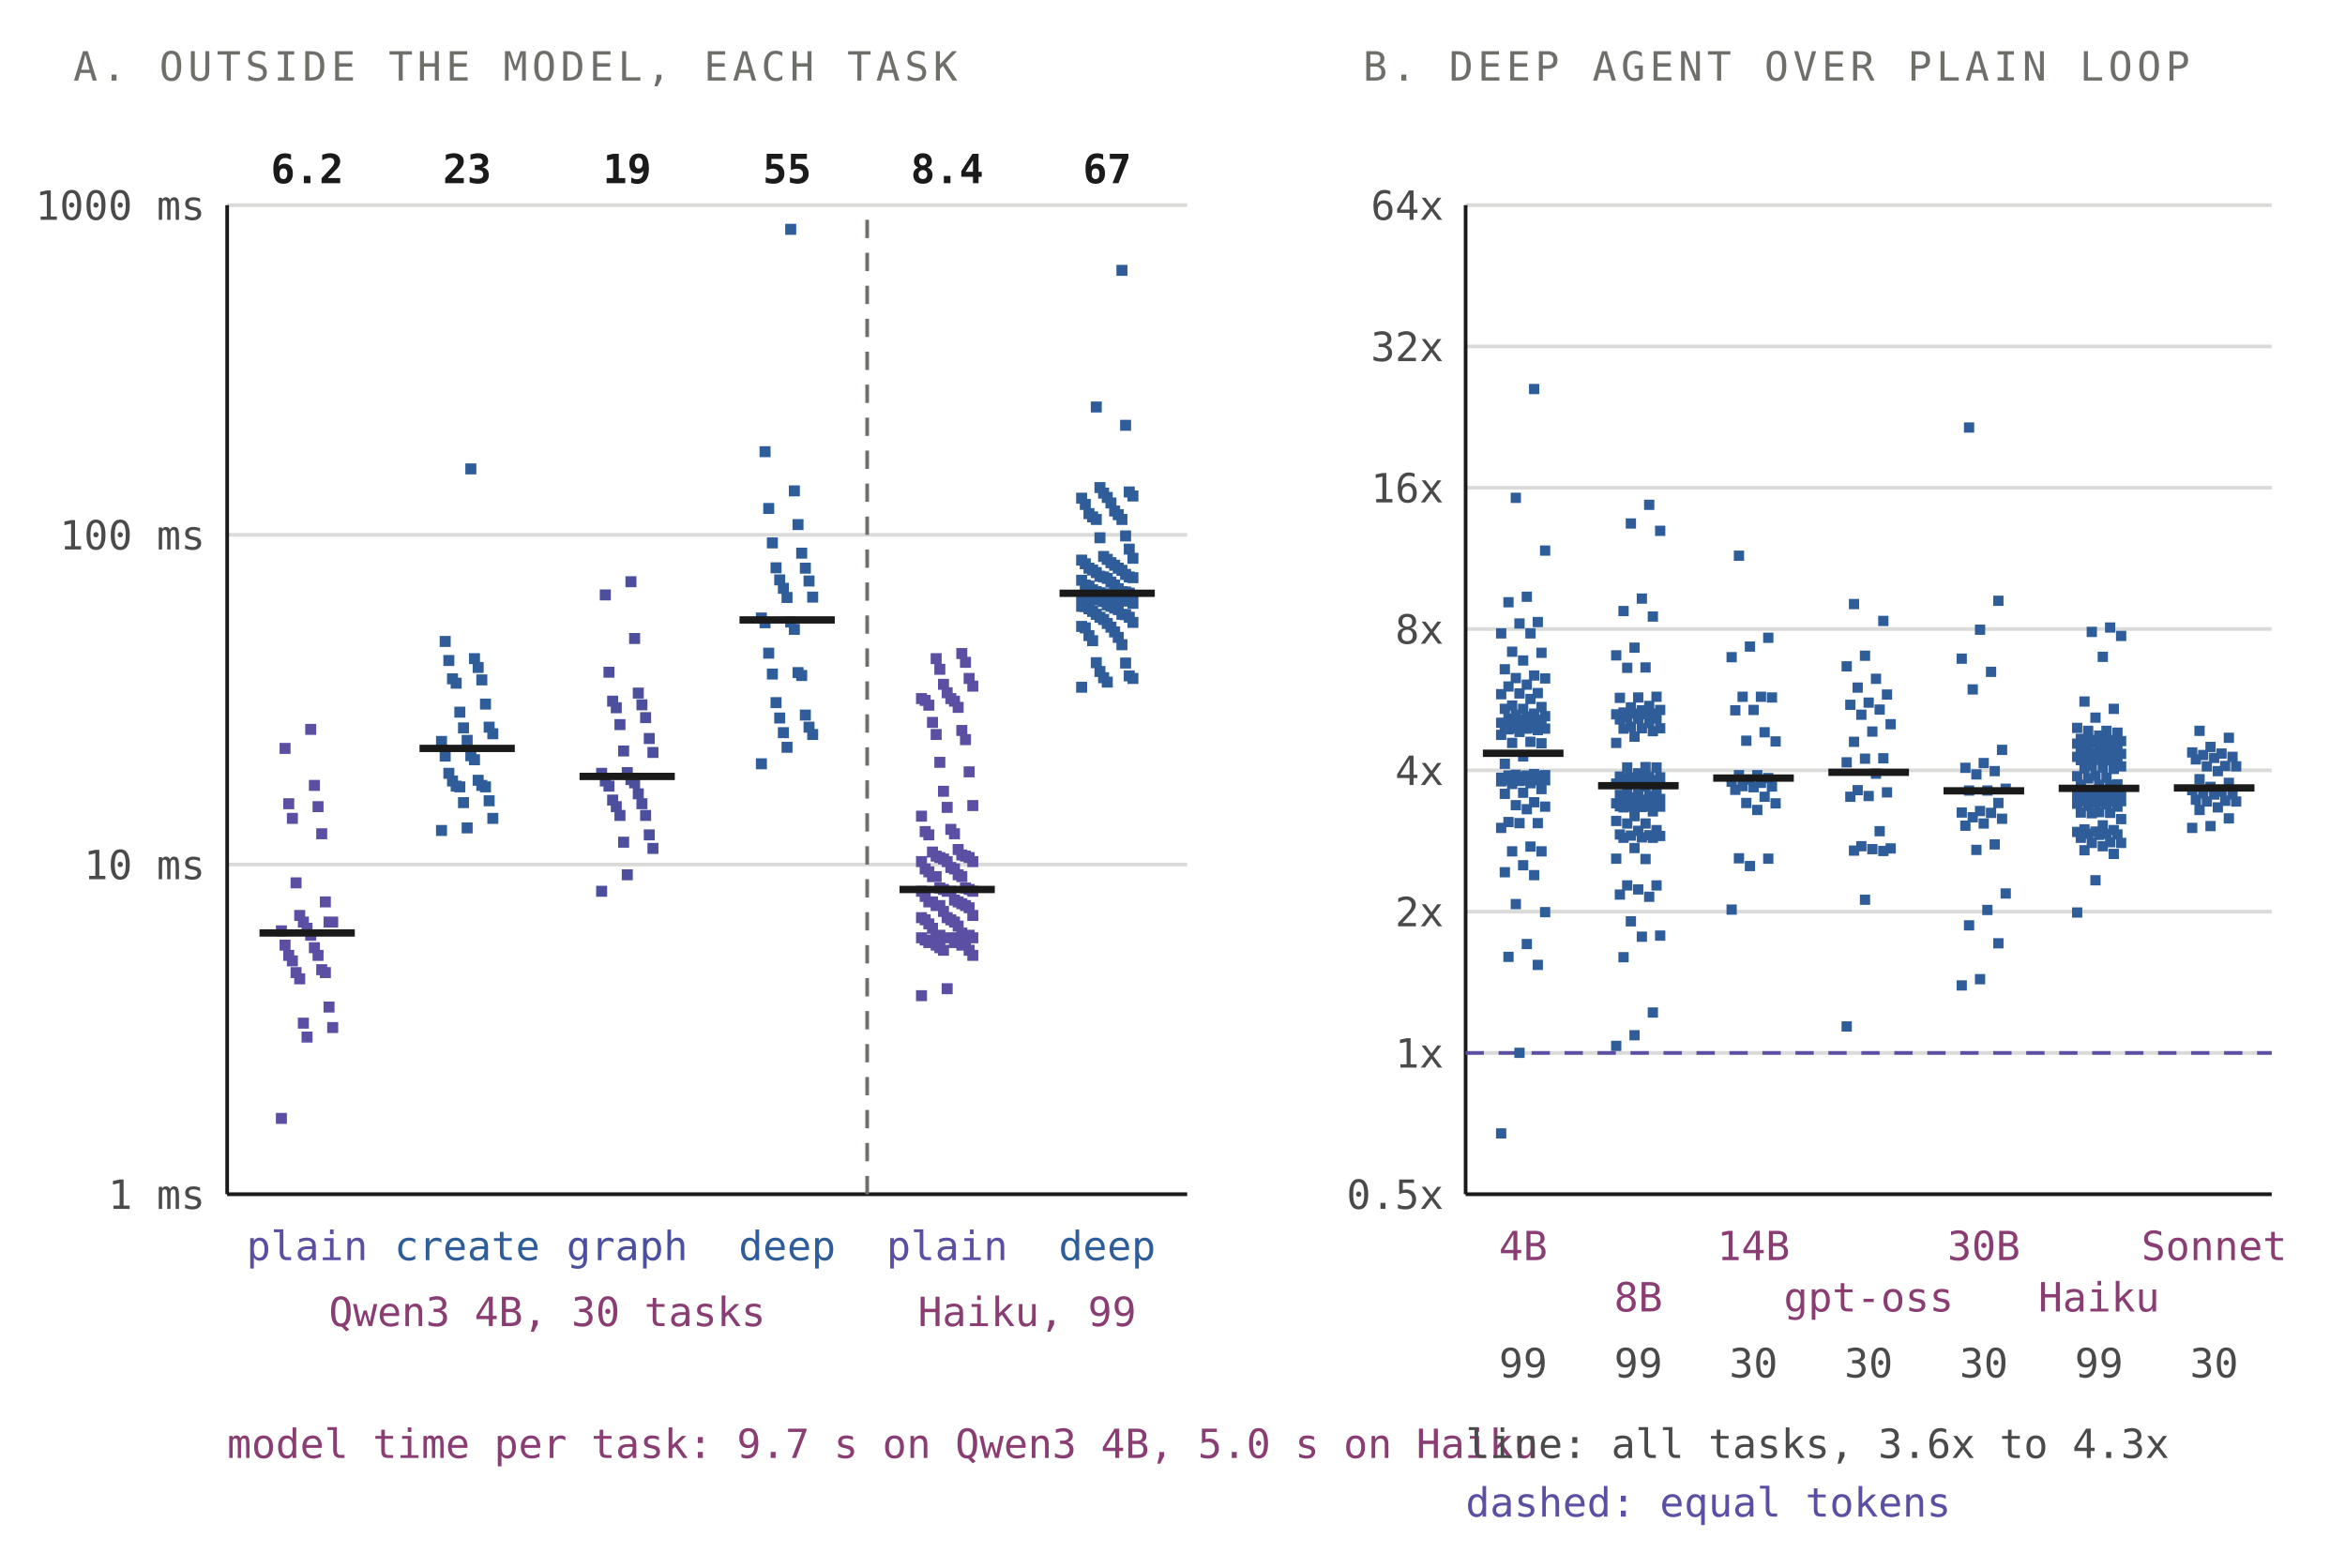
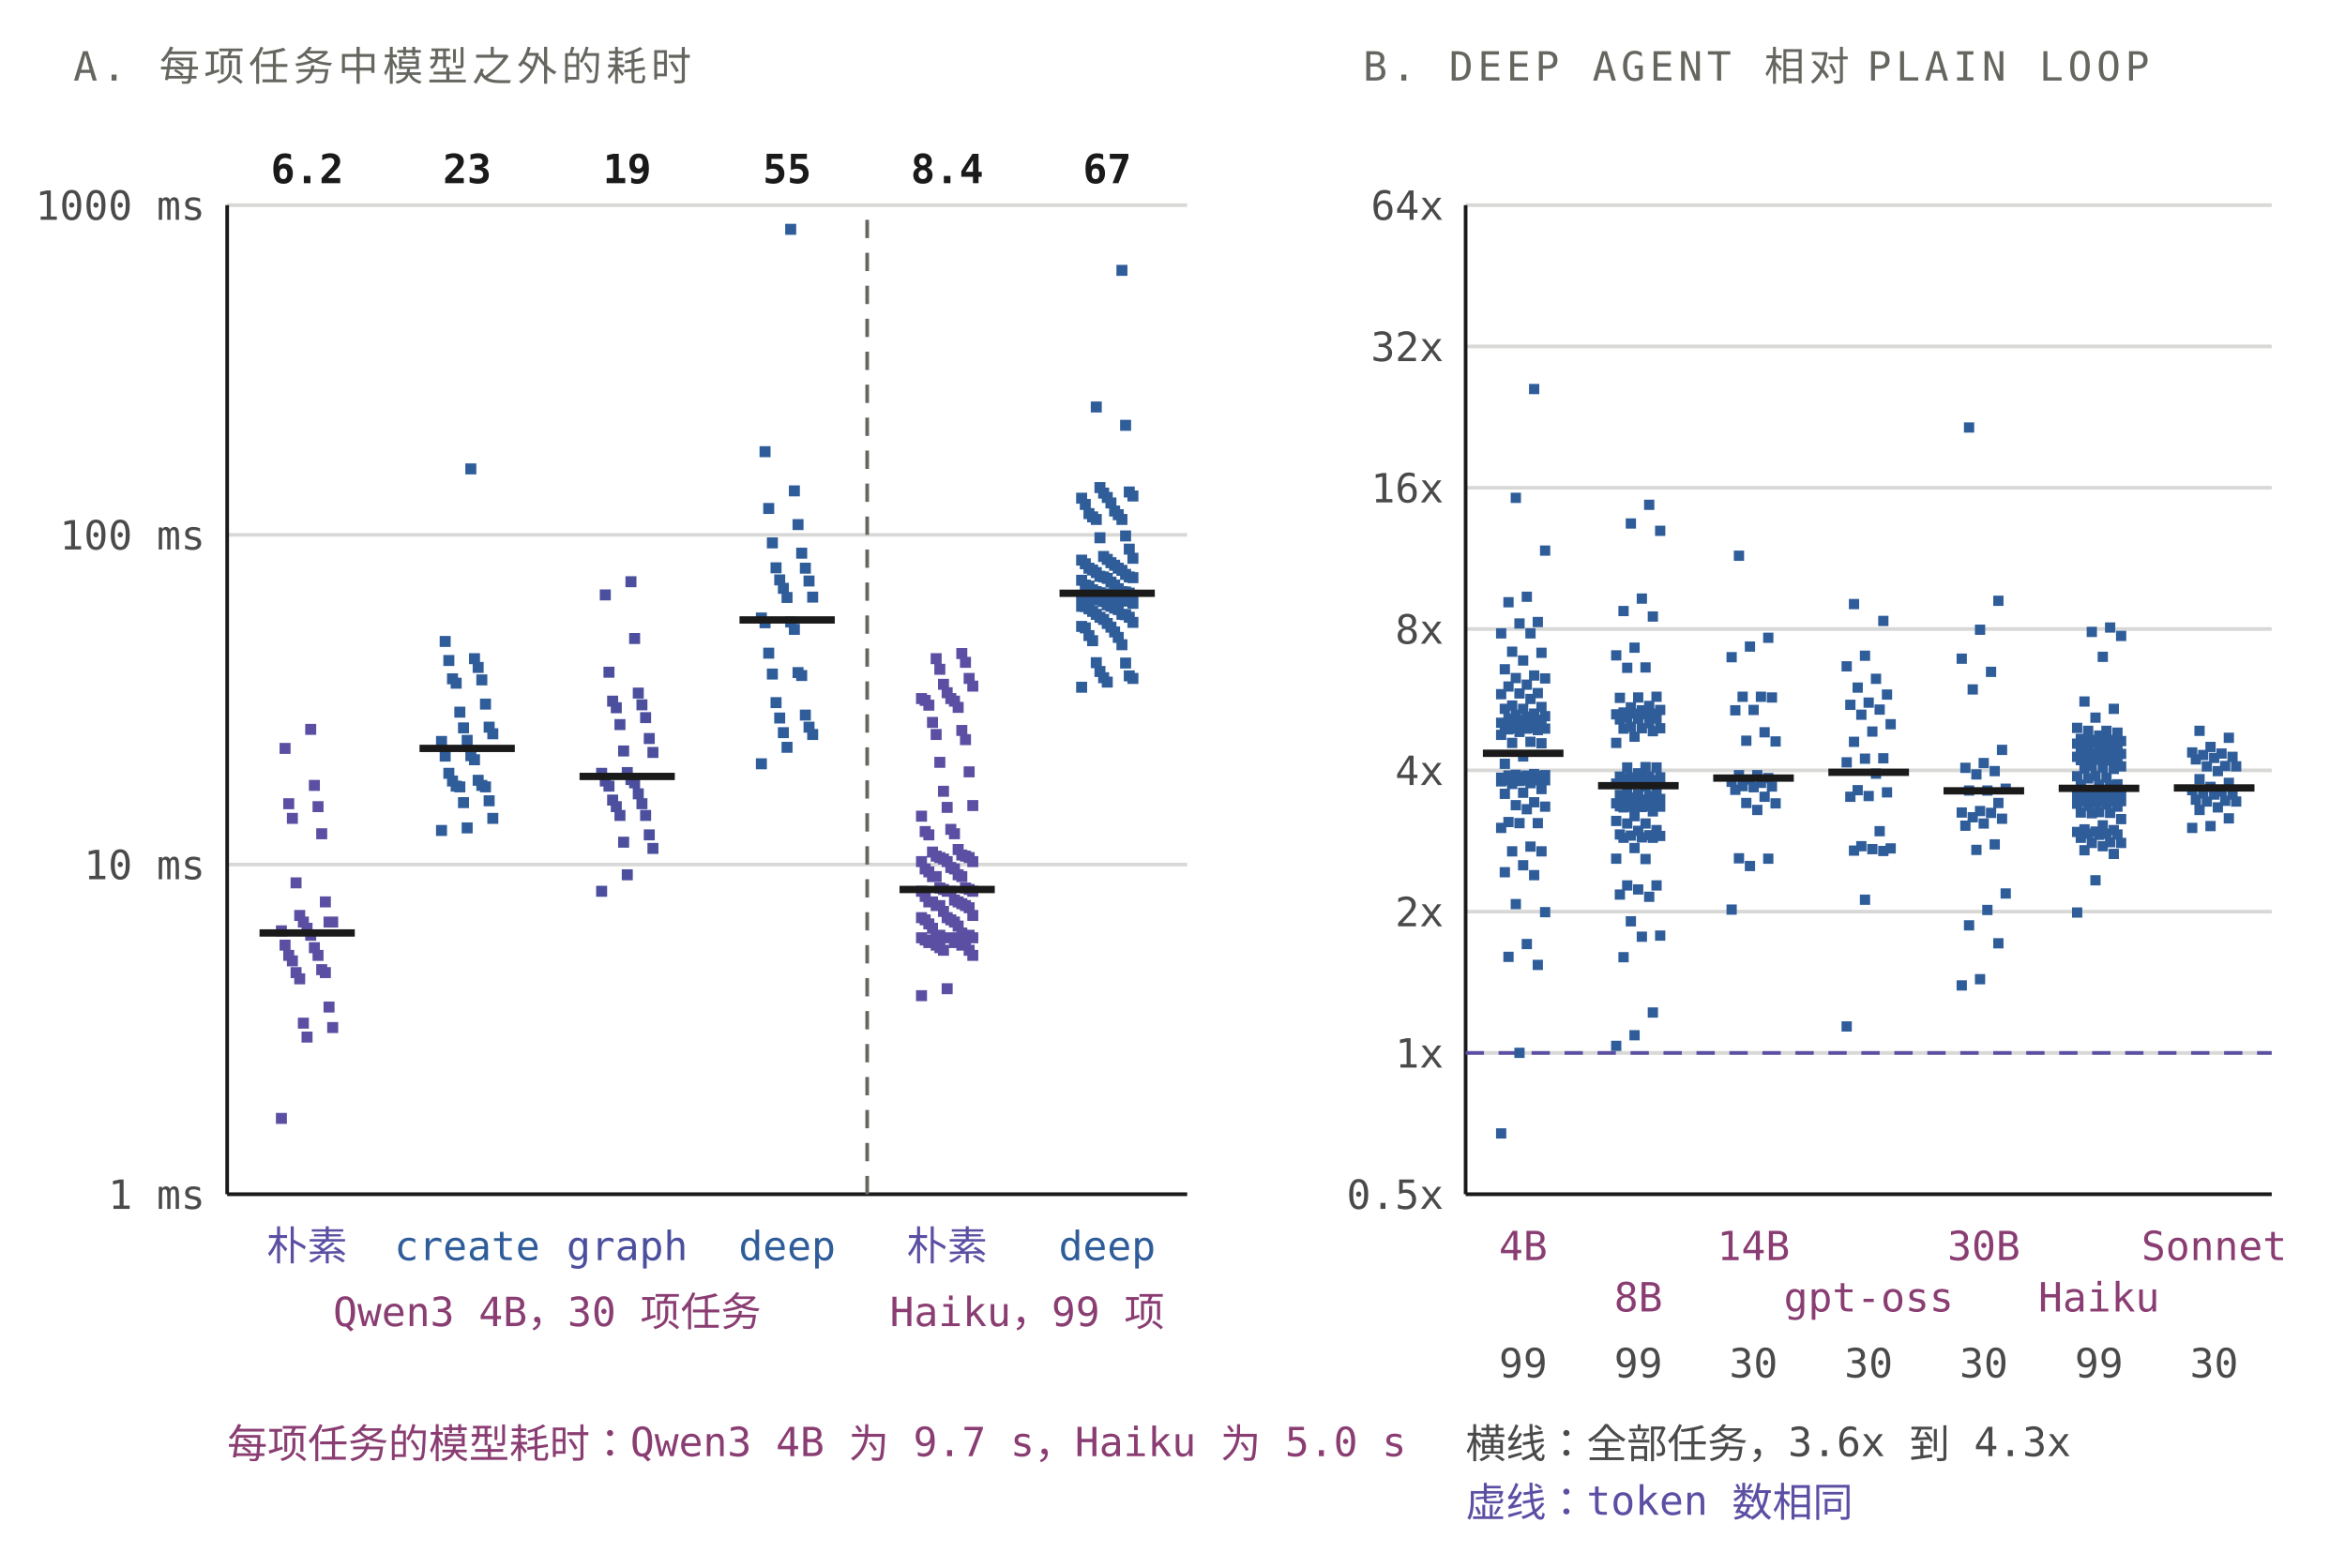
<svg xmlns="http://www.w3.org/2000/svg" viewBox="0 0 640 428" role="img" aria-labelledby="fig-1-2b-title fig-1-2b-desc" font-family="JetBrains Mono, ui-monospace, monospace">
-   <text x="20" y="22" font-size="11" letter-spacing="1.2" fill="var(--m-ink-mute, #6f6f6a)">A. OUTSIDE THE MODEL, EACH TASK</text>
-   <text x="372" y="22" font-size="11" letter-spacing="1.2" fill="var(--m-ink-mute, #6f6f6a)">B. DEEP AGENT OVER PLAIN LOOP</text>
-   <line x1="62" y1="326" x2="324" y2="326" stroke="var(--m-ink-mute, #6f6f6a)" stroke-width="1" stroke-opacity="0.25" />
+   <text x="20" y="22" font-size="11" letter-spacing="1.2" fill="var(--m-ink-mute, #666660)">A. 每项任务中模型之外的耗时</text>
+   <text x="372" y="22" font-size="11" letter-spacing="1.2" fill="var(--m-ink-mute, #666660)">B. DEEP AGENT 相对 PLAIN LOOP</text>
+   <line x1="62" y1="326" x2="324" y2="326" stroke="var(--m-ink-mute, #666660)" stroke-width="1" stroke-opacity="0.25" />
  <text x="56" y="330" font-size="11" text-anchor="end" fill="var(--m-ink-soft, #4a4a4a)">1 ms</text>
-   <line x1="62" y1="236" x2="324" y2="236" stroke="var(--m-ink-mute, #6f6f6a)" stroke-width="1" stroke-opacity="0.25" />
+   <line x1="62" y1="236" x2="324" y2="236" stroke="var(--m-ink-mute, #666660)" stroke-width="1" stroke-opacity="0.25" />
  <text x="56" y="240" font-size="11" text-anchor="end" fill="var(--m-ink-soft, #4a4a4a)">10 ms</text>
-   <line x1="62" y1="146" x2="324" y2="146" stroke="var(--m-ink-mute, #6f6f6a)" stroke-width="1" stroke-opacity="0.25" />
+   <line x1="62" y1="146" x2="324" y2="146" stroke="var(--m-ink-mute, #666660)" stroke-width="1" stroke-opacity="0.25" />
  <text x="56" y="150" font-size="11" text-anchor="end" fill="var(--m-ink-soft, #4a4a4a)">100 ms</text>
-   <line x1="62" y1="56" x2="324" y2="56" stroke="var(--m-ink-mute, #6f6f6a)" stroke-width="1" stroke-opacity="0.25" />
+   <line x1="62" y1="56" x2="324" y2="56" stroke="var(--m-ink-mute, #666660)" stroke-width="1" stroke-opacity="0.25" />
  <text x="56" y="60" font-size="11" text-anchor="end" fill="var(--m-ink-soft, #4a4a4a)">1000 ms</text>
  <line x1="62" y1="326" x2="324" y2="326" stroke="var(--m-ink, #1a1a1a)" stroke-width="1" />
  <line x1="62" y1="56" x2="62" y2="326" stroke="var(--m-ink, #1a1a1a)" stroke-width="1" />
  <g data-beat="1">
    <animate attributeName="opacity" values="0;0;1" keyTimes="0;0;1" calcMode="spline" keySplines="0 0 1 1;0.23 1 0.32 1" dur="0.45s" begin="indefinite" fill="freeze" />
    <animateTransform attributeName="transform" type="translate" values="0 4;0 4;0 0" keyTimes="0;0;1" calcMode="spline" keySplines="0 0 1 1;0.23 1 0.32 1" dur="0.45s" begin="indefinite" fill="freeze" />
    <path d="M75.3 303.8h3v3h-3zM82.3 281.6h3v3h-3zM89.3 279.0h3v3h-3zM81.3 277.8h3v3h-3zM88.3 273.4h3v3h-3zM80.3 265.7h3v3h-3zM87.3 264.0h3v3h-3zM79.3 264.0h3v3h-3zM86.3 263.2h3v3h-3zM78.3 260.8h3v3h-3zM85.3 259.3h3v3h-3zM77.3 259.3h3v3h-3zM84.3 257.2h3v3h-3zM76.3 256.5h3v3h-3zM83.3 253.8h3v3h-3zM75.3 252.6h3v3h-3zM82.3 251.9h3v3h-3zM89.3 250.2h3v3h-3zM81.3 250.2h3v3h-3zM88.3 250.2h3v3h-3zM80.3 248.4h3v3h-3zM87.3 244.7h3v3h-3zM79.3 239.5h3v3h-3zM86.3 226.1h3v3h-3zM78.3 221.9h3v3h-3zM85.3 218.7h3v3h-3zM77.3 217.9h3v3h-3zM84.3 212.9h3v3h-3zM76.3 202.8h3v3h-3zM83.3 197.6h3v3h-3z" fill="var(--m-violet-ink, #5b4fa3)" />
    <line x1="70.83" y1="254.68" x2="96.83" y2="254.68" stroke="var(--m-ink, #1a1a1a)" stroke-width="2" />
    <text x="83.83" y="50" font-size="11" text-anchor="middle" font-weight="700" fill="var(--m-ink, #1a1a1a)">6.2</text>
-     <text x="83.83" y="344" font-size="11" text-anchor="middle" fill="var(--m-violet-ink, #5b4fa3)">plain</text>
+     <text x="83.83" y="344" font-size="11" text-anchor="middle" fill="var(--m-violet-ink, #5b4fa3)">朴素</text>
    <path d="M119.0 225.2h3v3h-3zM126.0 224.5h3v3h-3zM133.0 221.9h3v3h-3zM125.0 217.6h3v3h-3zM132.0 217.1h3v3h-3zM124.0 213.3h3v3h-3zM131.0 213.3h3v3h-3zM123.0 213.1h3v3h-3zM130.0 212.9h3v3h-3zM122.0 211.7h3v3h-3zM129.0 211.5h3v3h-3zM121.0 209.6h3v3h-3zM128.0 205.9h3v3h-3zM120.0 204.9h3v3h-3zM127.0 204.8h3v3h-3zM119.0 200.9h3v3h-3zM126.0 200.6h3v3h-3zM133.0 198.8h3v3h-3zM125.0 197.2h3v3h-3zM132.0 197.0h3v3h-3zM124.0 192.9h3v3h-3zM131.0 190.7h3v3h-3zM123.0 185.0h3v3h-3zM130.0 184.1h3v3h-3zM122.0 183.8h3v3h-3zM129.0 180.7h3v3h-3zM121.0 178.8h3v3h-3zM128.0 178.3h3v3h-3zM120.0 173.6h3v3h-3zM127.0 126.5h3v3h-3z" fill="var(--m-blue-ink, #2f5d9a)" />
    <line x1="114.5" y1="204.3" x2="140.5" y2="204.3" stroke="var(--m-ink, #1a1a1a)" stroke-width="2" />
    <text x="127.5" y="50" font-size="11" text-anchor="middle" font-weight="700" fill="var(--m-ink, #1a1a1a)">23</text>
    <text x="127.5" y="344" font-size="11" text-anchor="middle" fill="var(--m-blue-ink, #2f5d9a)">create</text>
    <path d="M162.7 241.8h3v3h-3zM169.7 237.3h3v3h-3zM176.7 230.1h3v3h-3zM168.7 228.4h3v3h-3zM175.7 226.4h3v3h-3zM167.7 221.1h3v3h-3zM174.7 221.1h3v3h-3zM166.7 218.7h3v3h-3zM173.7 217.9h3v3h-3zM165.7 216.9h3v3h-3zM172.7 215.2h3v3h-3zM164.7 213.1h3v3h-3zM171.7 212.2h3v3h-3zM163.7 211.7h3v3h-3zM170.7 211.3h3v3h-3zM162.7 209.6h3v3h-3zM169.7 209.4h3v3h-3zM176.7 203.9h3v3h-3zM168.7 203.5h3v3h-3zM175.7 200.1h3v3h-3zM167.7 196.3h3v3h-3zM174.7 194.4h3v3h-3zM166.7 191.7h3v3h-3zM173.7 190.9h3v3h-3zM165.7 189.9h3v3h-3zM172.7 187.7h3v3h-3zM164.7 182.0h3v3h-3zM171.7 172.8h3v3h-3zM163.7 160.9h3v3h-3zM170.7 157.3h3v3h-3z" fill="var(--m-indigo-ink, #4b4f9e)" />
    <line x1="158.17" y1="211.95" x2="184.17" y2="211.95" stroke="var(--m-ink, #1a1a1a)" stroke-width="2" />
    <text x="171.17" y="50" font-size="11" text-anchor="middle" font-weight="700" fill="var(--m-ink, #1a1a1a)">19</text>
    <text x="171.17" y="344" font-size="11" text-anchor="middle" fill="var(--m-indigo-ink, #4b4f9e)">graph</text>
    <path d="M206.3 207.0h3v3h-3zM213.3 202.5h3v3h-3zM220.3 199.0h3v3h-3zM212.3 198.5h3v3h-3zM219.3 197.0h3v3h-3zM211.3 194.5h3v3h-3zM218.3 193.7h3v3h-3zM210.3 190.3h3v3h-3zM217.3 182.9h3v3h-3zM209.3 182.5h3v3h-3zM216.3 182.1h3v3h-3zM208.3 176.8h3v3h-3zM215.3 170.3h3v3h-3zM207.3 168.5h3v3h-3zM214.3 168.3h3v3h-3zM206.3 167.2h3v3h-3zM213.3 161.6h3v3h-3zM220.3 161.5h3v3h-3zM212.3 159.1h3v3h-3zM219.3 157.1h3v3h-3zM211.3 156.8h3v3h-3zM218.3 153.6h3v3h-3zM210.3 153.5h3v3h-3zM217.3 149.5h3v3h-3zM209.3 146.7h3v3h-3zM216.3 141.7h3v3h-3zM208.3 137.3h3v3h-3zM215.3 132.5h3v3h-3zM207.3 121.8h3v3h-3zM214.3 61.1h3v3h-3z" fill="var(--m-blue-ink, #2f5d9a)" />
    <line x1="201.83" y1="169.23" x2="227.83" y2="169.23" stroke="var(--m-ink, #1a1a1a)" stroke-width="2" />
    <text x="214.83" y="50" font-size="11" text-anchor="middle" font-weight="700" fill="var(--m-ink, #1a1a1a)">55</text>
    <text x="214.83" y="344" font-size="11" text-anchor="middle" fill="var(--m-blue-ink, #2f5d9a)">deep</text>
    <path d="M250.0 270.3h3v3h-3zM257.0 268.4h3v3h-3zM264.0 259.3h3v3h-3zM256.0 257.9h3v3h-3zM263.0 257.9h3v3h-3zM255.0 257.2h3v3h-3zM262.0 256.5h3v3h-3zM254.0 256.5h3v3h-3zM261.0 256.5h3v3h-3zM253.0 255.8h3v3h-3zM260.0 255.8h3v3h-3zM252.0 255.8h3v3h-3zM259.0 255.8h3v3h-3zM251.0 255.1h3v3h-3zM258.0 254.5h3v3h-3zM250.0 254.5h3v3h-3zM257.0 254.5h3v3h-3zM264.0 254.5h3v3h-3zM256.0 254.5h3v3h-3zM263.0 253.8h3v3h-3zM255.0 253.8h3v3h-3zM262.0 253.8h3v3h-3zM254.0 253.8h3v3h-3zM261.0 253.2h3v3h-3zM253.0 251.9h3v3h-3zM260.0 251.3h3v3h-3zM252.0 250.7h3v3h-3zM259.0 250.2h3v3h-3zM251.0 249.6h3v3h-3zM258.0 249.6h3v3h-3zM250.0 249.0h3v3h-3zM257.0 249.0h3v3h-3zM264.0 248.4h3v3h-3zM256.0 247.3h3v3h-3zM263.0 246.3h3v3h-3zM255.0 245.7h3v3h-3zM262.0 245.7h3v3h-3zM254.0 245.7h3v3h-3zM261.0 245.2h3v3h-3zM253.0 244.7h3v3h-3zM260.0 244.7h3v3h-3zM252.0 244.7h3v3h-3zM259.0 244.2h3v3h-3zM251.0 243.2h3v3h-3zM258.0 241.8h3v3h-3zM250.0 241.8h3v3h-3zM257.0 241.8h3v3h-3zM264.0 241.8h3v3h-3zM256.0 241.3h3v3h-3zM263.0 241.3h3v3h-3zM255.0 240.9h3v3h-3zM262.0 240.9h3v3h-3zM254.0 237.8h3v3h-3zM261.0 237.8h3v3h-3zM253.0 237.8h3v3h-3zM260.0 237.3h3v3h-3zM252.0 236.5h3v3h-3zM259.0 235.7h3v3h-3zM251.0 235.7h3v3h-3zM258.0 235.3h3v3h-3zM250.0 233.7h3v3h-3zM257.0 233.7h3v3h-3zM264.0 233.7h3v3h-3zM256.0 233.0h3v3h-3zM263.0 232.6h3v3h-3zM255.0 232.6h3v3h-3zM262.0 232.2h3v3h-3zM254.0 232.2h3v3h-3zM261.0 231.9h3v3h-3zM253.0 231.1h3v3h-3zM260.0 230.4h3v3h-3zM252.0 226.4h3v3h-3zM259.0 226.1h3v3h-3zM251.0 225.5h3v3h-3zM258.0 224.9h3v3h-3zM250.0 221.3h3v3h-3zM257.0 218.9h3v3h-3zM264.0 218.4h3v3h-3zM256.0 214.5h3v3h-3zM263.0 209.2h3v3h-3zM255.0 206.6h3v3h-3zM262.0 200.4h3v3h-3zM254.0 199.0h3v3h-3zM261.0 197.9h3v3h-3zM253.0 195.7h3v3h-3zM260.0 191.6h3v3h-3zM252.0 191.0h3v3h-3zM259.0 189.9h3v3h-3zM251.0 189.7h3v3h-3zM258.0 189.2h3v3h-3zM250.0 189.2h3v3h-3zM257.0 187.6h3v3h-3zM264.0 185.8h3v3h-3zM256.0 185.3h3v3h-3zM263.0 183.7h3v3h-3zM255.0 181.2h3v3h-3zM262.0 179.3h3v3h-3zM254.0 178.3h3v3h-3zM261.0 176.9h3v3h-3z" fill="var(--m-violet-ink, #5b4fa3)" />
    <line x1="245.5" y1="242.81" x2="271.5" y2="242.81" stroke="var(--m-ink, #1a1a1a)" stroke-width="2" />
    <text x="258.5" y="50" font-size="11" text-anchor="middle" font-weight="700" fill="var(--m-ink, #1a1a1a)">8.4</text>
-     <text x="258.5" y="344" font-size="11" text-anchor="middle" fill="var(--m-violet-ink, #5b4fa3)">plain</text>
+     <text x="258.5" y="344" font-size="11" text-anchor="middle" fill="var(--m-violet-ink, #5b4fa3)">朴素</text>
    <path d="M293.7 186.1h3v3h-3zM300.7 184.7h3v3h-3zM307.7 183.7h3v3h-3zM299.7 183.5h3v3h-3zM306.7 183.0h3v3h-3zM298.7 181.8h3v3h-3zM305.7 179.5h3v3h-3zM297.7 179.4h3v3h-3zM304.7 174.5h3v3h-3zM296.7 173.4h3v3h-3zM303.7 172.5h3v3h-3zM295.7 172.0h3v3h-3zM302.7 171.0h3v3h-3zM294.7 169.9h3v3h-3zM301.7 169.7h3v3h-3zM293.7 169.5h3v3h-3zM300.7 168.7h3v3h-3zM307.7 168.4h3v3h-3zM299.7 167.6h3v3h-3zM306.7 167.0h3v3h-3zM298.7 167.0h3v3h-3zM305.7 166.3h3v3h-3zM297.7 166.2h3v3h-3zM304.7 166.2h3v3h-3zM296.7 165.4h3v3h-3zM303.7 164.9h3v3h-3zM295.7 164.7h3v3h-3zM302.7 164.5h3v3h-3zM294.7 164.1h3v3h-3zM301.7 164.0h3v3h-3zM293.7 164.0h3v3h-3zM300.7 163.6h3v3h-3zM307.7 163.2h3v3h-3zM299.7 162.7h3v3h-3zM306.7 162.6h3v3h-3zM298.7 162.3h3v3h-3zM305.7 162.2h3v3h-3zM297.7 162.1h3v3h-3zM304.7 161.5h3v3h-3zM296.7 161.5h3v3h-3zM303.7 161.3h3v3h-3zM295.7 161.3h3v3h-3zM302.7 161.2h3v3h-3zM294.7 161.2h3v3h-3zM301.7 161.2h3v3h-3zM293.7 161.0h3v3h-3zM300.7 161.0h3v3h-3zM307.7 161.0h3v3h-3zM299.7 160.6h3v3h-3zM306.7 160.4h3v3h-3zM298.7 160.3h3v3h-3zM305.7 160.1h3v3h-3zM297.7 160.0h3v3h-3zM304.7 160.0h3v3h-3zM296.7 159.5h3v3h-3zM303.7 159.2h3v3h-3zM295.7 158.5h3v3h-3zM302.7 158.2h3v3h-3zM294.7 158.2h3v3h-3zM301.7 157.4h3v3h-3zM293.7 156.9h3v3h-3zM300.7 156.4h3v3h-3zM307.7 156.2h3v3h-3zM299.7 156.0h3v3h-3zM306.7 156.0h3v3h-3zM298.7 155.8h3v3h-3zM305.7 155.3h3v3h-3zM297.7 154.8h3v3h-3zM304.7 154.2h3v3h-3zM296.7 154.1h3v3h-3zM303.7 153.6h3v3h-3zM295.7 153.6h3v3h-3zM302.7 152.8h3v3h-3zM294.7 152.4h3v3h-3zM301.7 152.1h3v3h-3zM293.7 151.4h3v3h-3zM300.7 151.2h3v3h-3zM307.7 150.9h3v3h-3zM299.7 150.4h3v3h-3zM306.7 148.4h3v3h-3zM298.7 145.3h3v3h-3zM305.7 144.8h3v3h-3zM297.7 140.3h3v3h-3zM304.7 140.3h3v3h-3zM296.7 139.6h3v3h-3zM303.7 139.0h3v3h-3zM295.7 138.7h3v3h-3zM302.7 138.0h3v3h-3zM294.7 136.2h3v3h-3zM301.7 135.8h3v3h-3zM293.7 134.5h3v3h-3zM300.7 134.3h3v3h-3zM307.7 133.9h3v3h-3zM299.7 133.1h3v3h-3zM306.7 132.8h3v3h-3zM298.7 131.6h3v3h-3zM305.7 114.6h3v3h-3zM297.7 109.6h3v3h-3zM304.7 72.3h3v3h-3z" fill="var(--m-blue-ink, #2f5d9a)" />
    <line x1="289.17" y1="161.95" x2="315.17" y2="161.95" stroke="var(--m-ink, #1a1a1a)" stroke-width="2" />
    <text x="302.17" y="50" font-size="11" text-anchor="middle" font-weight="700" fill="var(--m-ink, #1a1a1a)">67</text>
    <text x="302.17" y="344" font-size="11" text-anchor="middle" fill="var(--m-blue-ink, #2f5d9a)">deep</text>
-     <text x="149.33" y="362" font-size="11" text-anchor="middle" fill="var(--m-plum-ink, #8a3d72)">Qwen3 4B, 30 tasks</text>
-     <text x="280.33" y="362" font-size="11" text-anchor="middle" fill="var(--m-plum-ink, #8a3d72)">Haiku, 99</text>
-     <line x1="236.67" y1="60" x2="236.67" y2="326" stroke="var(--m-ink-mute, #6f6f6a)" stroke-width="1" stroke-dasharray="5 4" />
-     <text x="62" y="398" font-size="11" class="m-serif" fill="var(--m-plum-ink, #8a3d72)">model time per task: 9.7 s on Qwen3 4B, 5.0 s on Haiku</text>
-     <line x1="400" y1="326" x2="620" y2="326" stroke="var(--m-ink-mute, #6f6f6a)" stroke-width="1" stroke-opacity="0.25" />
+     <text x="149.33" y="362" font-size="11" text-anchor="middle" fill="var(--m-plum-ink, #8a3d72)">Qwen3 4B，30 项任务</text>
+     <text x="280.33" y="362" font-size="11" text-anchor="middle" fill="var(--m-plum-ink, #8a3d72)">Haiku，99 项</text>
+     <line x1="236.67" y1="60" x2="236.67" y2="326" stroke="var(--m-ink-mute, #666660)" stroke-width="1" stroke-dasharray="5 4" />
+     <text x="62" y="398" font-size="11" class="m-serif" fill="var(--m-plum-ink, #8a3d72)">每项任务的模型耗时：Qwen3 4B 为 9.7 s，Haiku 为 5.0 s</text>
+     <line x1="400" y1="326" x2="620" y2="326" stroke="var(--m-ink-mute, #666660)" stroke-width="1" stroke-opacity="0.25" />
    <text x="394" y="330" font-size="11" text-anchor="end" fill="var(--m-ink-soft, #4a4a4a)">0.5x</text>
-     <line x1="400" y1="287.43" x2="620" y2="287.43" stroke="var(--m-ink-mute, #6f6f6a)" stroke-width="1" stroke-opacity="0.25" />
+     <line x1="400" y1="287.43" x2="620" y2="287.43" stroke="var(--m-ink-mute, #666660)" stroke-width="1" stroke-opacity="0.25" />
    <text x="394" y="291.43" font-size="11" text-anchor="end" fill="var(--m-ink-soft, #4a4a4a)">1x</text>
-     <line x1="400" y1="248.86" x2="620" y2="248.86" stroke="var(--m-ink-mute, #6f6f6a)" stroke-width="1" stroke-opacity="0.25" />
+     <line x1="400" y1="248.86" x2="620" y2="248.86" stroke="var(--m-ink-mute, #666660)" stroke-width="1" stroke-opacity="0.25" />
    <text x="394" y="252.86" font-size="11" text-anchor="end" fill="var(--m-ink-soft, #4a4a4a)">2x</text>
-     <line x1="400" y1="210.29" x2="620" y2="210.29" stroke="var(--m-ink-mute, #6f6f6a)" stroke-width="1" stroke-opacity="0.25" />
+     <line x1="400" y1="210.29" x2="620" y2="210.29" stroke="var(--m-ink-mute, #666660)" stroke-width="1" stroke-opacity="0.25" />
    <text x="394" y="214.29" font-size="11" text-anchor="end" fill="var(--m-ink-soft, #4a4a4a)">4x</text>
-     <line x1="400" y1="171.71" x2="620" y2="171.71" stroke="var(--m-ink-mute, #6f6f6a)" stroke-width="1" stroke-opacity="0.25" />
+     <line x1="400" y1="171.71" x2="620" y2="171.71" stroke="var(--m-ink-mute, #666660)" stroke-width="1" stroke-opacity="0.25" />
    <text x="394" y="175.71" font-size="11" text-anchor="end" fill="var(--m-ink-soft, #4a4a4a)">8x</text>
-     <line x1="400" y1="133.14" x2="620" y2="133.14" stroke="var(--m-ink-mute, #6f6f6a)" stroke-width="1" stroke-opacity="0.25" />
+     <line x1="400" y1="133.14" x2="620" y2="133.14" stroke="var(--m-ink-mute, #666660)" stroke-width="1" stroke-opacity="0.25" />
    <text x="394" y="137.14" font-size="11" text-anchor="end" fill="var(--m-ink-soft, #4a4a4a)">16x</text>
-     <line x1="400" y1="94.57" x2="620" y2="94.57" stroke="var(--m-ink-mute, #6f6f6a)" stroke-width="1" stroke-opacity="0.25" />
+     <line x1="400" y1="94.57" x2="620" y2="94.57" stroke="var(--m-ink-mute, #666660)" stroke-width="1" stroke-opacity="0.25" />
    <text x="394" y="98.57" font-size="11" text-anchor="end" fill="var(--m-ink-soft, #4a4a4a)">32x</text>
-     <line x1="400" y1="56" x2="620" y2="56" stroke="var(--m-ink-mute, #6f6f6a)" stroke-width="1" stroke-opacity="0.25" />
+     <line x1="400" y1="56" x2="620" y2="56" stroke="var(--m-ink-mute, #666660)" stroke-width="1" stroke-opacity="0.25" />
    <text x="394" y="60" font-size="11" text-anchor="end" fill="var(--m-ink-soft, #4a4a4a)">64x</text>
    <line x1="400" y1="326" x2="620" y2="326" stroke="var(--m-ink, #1a1a1a)" stroke-width="1" />
    <line x1="400" y1="56" x2="400" y2="326" stroke="var(--m-ink, #1a1a1a)" stroke-width="1" />
    <line x1="400" y1="287.43" x2="620" y2="287.43" stroke="var(--m-violet-ink, #5b4fa3)" stroke-width="1" stroke-dasharray="5 4" />
  </g>
  <g data-beat="2">
    <animate attributeName="opacity" values="0;0;1" keyTimes="0;0.571;1" calcMode="spline" keySplines="0 0 1 1;0.23 1 0.32 1" dur="1.05s" begin="indefinite" fill="freeze" />
    <animateTransform attributeName="transform" type="translate" values="0 4;0 4;0 0" keyTimes="0;0.571;1" calcMode="spline" keySplines="0 0 1 1;0.23 1 0.32 1" dur="1.05s" begin="indefinite" fill="freeze" />
    <path d="M408.3 308.0h2.8v2.8h-2.8zM413.3 286.0h2.8v2.8h-2.8zM418.3 262.0h2.8v2.8h-2.8zM410.3 259.8h2.8v2.8h-2.8zM415.3 256.3h2.8v2.8h-2.8zM420.3 247.6h2.8v2.8h-2.8zM412.3 245.4h2.8v2.8h-2.8zM417.3 237.5h2.8v2.8h-2.8zM409.3 236.7h2.8v2.8h-2.8zM414.3 234.8h2.8v2.8h-2.8zM419.3 231.0h2.8v2.8h-2.8zM411.3 231.0h2.8v2.8h-2.8zM416.3 229.7h2.8v2.8h-2.8zM408.3 224.6h2.8v2.8h-2.8zM413.3 223.3h2.8v2.8h-2.8zM418.3 223.3h2.8v2.8h-2.8zM410.3 223.0h2.8v2.8h-2.8zM415.3 219.5h2.8v2.8h-2.8zM420.3 218.8h2.8v2.8h-2.8zM412.3 218.4h2.8v2.8h-2.8zM417.3 217.6h2.8v2.8h-2.8zM409.3 215.3h2.8v2.8h-2.8zM414.3 215.0h2.8v2.8h-2.8zM419.3 214.0h2.8v2.8h-2.8zM411.3 212.6h2.8v2.8h-2.8zM416.3 212.4h2.8v2.8h-2.8zM408.3 211.9h2.8v2.8h-2.8zM413.3 211.8h2.8v2.8h-2.8zM418.3 211.6h2.8v2.8h-2.8zM410.3 211.6h2.8v2.8h-2.8zM415.3 211.6h2.8v2.8h-2.8zM420.3 211.6h2.8v2.8h-2.8zM412.3 211.6h2.8v2.8h-2.8zM417.3 211.5h2.8v2.8h-2.8zM409.3 211.5h2.8v2.8h-2.8zM414.3 211.5h2.8v2.8h-2.8zM419.3 211.5h2.8v2.8h-2.8zM411.3 211.4h2.8v2.8h-2.8zM416.3 211.4h2.8v2.8h-2.8zM408.3 210.9h2.8v2.8h-2.8zM413.3 210.6h2.8v2.8h-2.8zM418.3 210.4h2.8v2.8h-2.8zM410.3 210.3h2.8v2.8h-2.8zM415.3 210.3h2.8v2.8h-2.8zM420.3 210.2h2.8v2.8h-2.8zM412.3 210.1h2.8v2.8h-2.8zM417.3 209.9h2.8v2.8h-2.8zM409.3 207.1h2.8v2.8h-2.8zM414.3 205.1h2.8v2.8h-2.8zM419.3 201.5h2.8v2.8h-2.8zM411.3 201.4h2.8v2.8h-2.8zM416.3 201.1h2.8v2.8h-2.8zM408.3 199.2h2.8v2.8h-2.8zM413.3 198.4h2.8v2.8h-2.8zM418.3 197.9h2.8v2.8h-2.8zM410.3 197.7h2.8v2.8h-2.8zM415.3 197.5h2.8v2.8h-2.8zM420.3 197.5h2.8v2.8h-2.8zM412.3 197.4h2.8v2.8h-2.8zM417.3 197.3h2.8v2.8h-2.8zM409.3 196.9h2.8v2.8h-2.8zM414.3 196.9h2.8v2.8h-2.8zM419.3 196.5h2.8v2.8h-2.8zM411.3 196.3h2.8v2.8h-2.8zM416.3 195.9h2.8v2.8h-2.8zM408.3 195.9h2.8v2.8h-2.8zM413.3 195.1h2.8v2.8h-2.8zM418.3 195.1h2.8v2.8h-2.8zM410.3 194.8h2.8v2.8h-2.8zM415.3 194.2h2.8v2.8h-2.8zM420.3 194.1h2.8v2.8h-2.8zM412.3 193.7h2.8v2.8h-2.8zM417.3 193.4h2.8v2.8h-2.8zM409.3 192.1h2.8v2.8h-2.8zM414.3 192.1h2.8v2.8h-2.8zM419.3 191.6h2.8v2.8h-2.8zM411.3 191.2h2.8v2.8h-2.8zM416.3 189.4h2.8v2.8h-2.8zM408.3 188.1h2.8v2.8h-2.8zM413.3 187.9h2.8v2.8h-2.8zM418.3 187.8h2.8v2.8h-2.8zM410.3 186.0h2.8v2.8h-2.8zM415.3 185.5h2.8v2.8h-2.8zM420.3 183.8h2.8v2.8h-2.8zM412.3 183.7h2.8v2.8h-2.8zM417.3 183.0h2.8v2.8h-2.8zM409.3 181.3h2.8v2.8h-2.8zM414.3 178.9h2.8v2.8h-2.8zM419.3 176.8h2.8v2.8h-2.8zM411.3 176.5h2.8v2.8h-2.8zM416.3 171.5h2.8v2.8h-2.8zM408.3 171.5h2.8v2.8h-2.8zM413.3 168.8h2.8v2.8h-2.8zM418.3 168.4h2.8v2.8h-2.8zM410.3 163.0h2.8v2.8h-2.8zM415.3 161.5h2.8v2.8h-2.8zM420.3 148.9h2.8v2.8h-2.8zM412.3 134.5h2.8v2.8h-2.8zM417.3 104.8h2.8v2.8h-2.8z" fill="var(--m-blue-ink, #2f5d9a)" />
    <line x1="404.71" y1="205.63" x2="426.71" y2="205.63" stroke="var(--m-ink, #1a1a1a)" stroke-width="2" />
    <text x="415.71" y="344" font-size="11" text-anchor="middle" fill="var(--m-plum-ink, #8a3d72)">4B</text>
    <text x="415.71" y="376" font-size="11" text-anchor="middle" fill="var(--m-ink-soft, #4a4a4a)">99</text>
    <path d="M439.7 284.1h2.8v2.8h-2.8zM444.7 281.2h2.8v2.8h-2.8zM449.7 275.0h2.8v2.8h-2.8zM441.7 259.9h2.8v2.8h-2.8zM446.7 254.3h2.8v2.8h-2.8zM451.7 254.0h2.8v2.8h-2.8zM443.7 250.1h2.8v2.8h-2.8zM448.7 243.4h2.8v2.8h-2.8zM440.7 242.8h2.8v2.8h-2.8zM445.7 241.4h2.8v2.8h-2.8zM450.7 240.3h2.8v2.8h-2.8zM442.7 240.3h2.8v2.8h-2.8zM447.7 233.1h2.8v2.8h-2.8zM439.7 233.0h2.8v2.8h-2.8zM444.7 230.1h2.8v2.8h-2.8zM449.7 227.3h2.8v2.8h-2.8zM441.7 227.3h2.8v2.8h-2.8zM446.7 227.2h2.8v2.8h-2.8zM451.7 226.8h2.8v2.8h-2.8zM443.7 226.7h2.8v2.8h-2.8zM448.7 226.6h2.8v2.8h-2.8zM440.7 226.4h2.8v2.8h-2.8zM445.7 225.4h2.8v2.8h-2.8zM450.7 225.2h2.8v2.8h-2.8zM442.7 223.4h2.8v2.8h-2.8zM447.7 223.4h2.8v2.8h-2.8zM439.7 222.7h2.8v2.8h-2.8zM444.7 221.4h2.8v2.8h-2.8zM449.7 220.1h2.8v2.8h-2.8zM441.7 219.0h2.8v2.8h-2.8zM446.7 218.9h2.8v2.8h-2.8zM451.7 218.8h2.8v2.8h-2.8zM443.7 218.8h2.8v2.8h-2.8zM448.7 218.7h2.8v2.8h-2.8zM440.7 218.7h2.8v2.8h-2.8zM445.7 218.6h2.8v2.8h-2.8zM450.7 218.6h2.8v2.8h-2.8zM442.7 218.3h2.8v2.8h-2.8zM447.7 218.3h2.8v2.8h-2.8zM439.7 217.9h2.8v2.8h-2.8zM444.7 217.3h2.8v2.8h-2.8zM449.7 217.1h2.8v2.8h-2.8zM441.7 217.0h2.8v2.8h-2.8zM446.7 216.9h2.8v2.8h-2.8zM451.7 216.7h2.8v2.8h-2.8zM443.7 216.3h2.8v2.8h-2.8zM448.7 215.9h2.8v2.8h-2.8zM440.7 215.6h2.8v2.8h-2.8zM445.7 215.4h2.8v2.8h-2.8zM450.7 215.2h2.8v2.8h-2.8zM442.7 214.6h2.8v2.8h-2.8zM447.7 213.3h2.8v2.8h-2.8zM439.7 212.5h2.8v2.8h-2.8zM444.7 212.4h2.8v2.8h-2.8zM449.7 211.6h2.8v2.8h-2.8zM441.7 211.0h2.8v2.8h-2.8zM446.7 210.8h2.8v2.8h-2.8zM451.7 210.8h2.8v2.8h-2.8zM443.7 210.8h2.8v2.8h-2.8zM448.7 210.6h2.8v2.8h-2.8zM440.7 210.6h2.8v2.8h-2.8zM445.7 209.7h2.8v2.8h-2.8zM450.7 208.1h2.8v2.8h-2.8zM442.7 208.1h2.8v2.8h-2.8zM447.7 208.0h2.8v2.8h-2.8zM439.7 201.4h2.8v2.8h-2.8zM444.7 199.7h2.8v2.8h-2.8zM449.7 198.2h2.8v2.8h-2.8zM441.7 197.5h2.8v2.8h-2.8zM446.7 197.4h2.8v2.8h-2.8zM451.7 197.4h2.8v2.8h-2.8zM443.7 197.0h2.8v2.8h-2.8zM448.7 196.0h2.8v2.8h-2.8zM440.7 195.0h2.8v2.8h-2.8zM445.7 194.8h2.8v2.8h-2.8zM450.7 194.7h2.8v2.8h-2.8zM442.7 194.5h2.8v2.8h-2.8zM447.7 193.6h2.8v2.8h-2.8zM439.7 193.6h2.8v2.8h-2.8zM444.7 193.4h2.8v2.8h-2.8zM449.7 193.4h2.8v2.8h-2.8zM441.7 193.1h2.8v2.8h-2.8zM446.7 192.5h2.8v2.8h-2.8zM451.7 192.4h2.8v2.8h-2.8zM443.7 191.7h2.8v2.8h-2.8zM448.7 191.3h2.8v2.8h-2.8zM440.7 189.1h2.8v2.8h-2.8zM445.7 189.0h2.8v2.8h-2.8zM450.7 188.8h2.8v2.8h-2.8zM442.7 180.9h2.8v2.8h-2.8zM447.7 180.8h2.8v2.8h-2.8zM439.7 177.5h2.8v2.8h-2.8zM444.7 175.4h2.8v2.8h-2.8zM449.7 166.9h2.8v2.8h-2.8zM441.7 165.4h2.8v2.8h-2.8zM446.7 162.0h2.8v2.8h-2.8zM451.7 143.5h2.8v2.8h-2.8zM443.7 141.5h2.8v2.8h-2.8zM448.7 136.4h2.8v2.8h-2.8z" fill="var(--m-blue-ink, #2f5d9a)" />
    <line x1="436.14" y1="214.48" x2="458.14" y2="214.48" stroke="var(--m-ink, #1a1a1a)" stroke-width="2" />
    <text x="447.14" y="358" font-size="11" text-anchor="middle" fill="var(--m-plum-ink, #8a3d72)">8B</text>
    <text x="447.14" y="376" font-size="11" text-anchor="middle" fill="var(--m-ink-soft, #4a4a4a)">99</text>
    <path d="M471.2 246.9h2.8v2.8h-2.8zM476.2 235.0h2.8v2.8h-2.8zM481.2 233.0h2.8v2.8h-2.8zM473.2 232.9h2.8v2.8h-2.8zM478.2 219.7h2.8v2.8h-2.8zM483.2 217.9h2.8v2.8h-2.8zM475.2 217.8h2.8v2.8h-2.8zM480.2 216.1h2.8v2.8h-2.8zM472.2 214.2h2.8v2.8h-2.8zM477.2 213.5h2.8v2.8h-2.8zM482.2 213.3h2.8v2.8h-2.8zM474.2 213.2h2.8v2.8h-2.8zM479.2 212.3h2.8v2.8h-2.8zM471.2 212.0h2.8v2.8h-2.8zM476.2 211.4h2.8v2.8h-2.8zM481.2 211.0h2.8v2.8h-2.8zM473.2 210.2h2.8v2.8h-2.8zM478.2 210.2h2.8v2.8h-2.8zM483.2 201.0h2.8v2.8h-2.8zM475.2 200.8h2.8v2.8h-2.8zM480.2 198.5h2.8v2.8h-2.8zM472.2 192.5h2.8v2.8h-2.8zM477.2 192.4h2.8v2.8h-2.8zM482.2 189.0h2.8v2.8h-2.8zM474.2 188.8h2.8v2.8h-2.8zM479.2 188.8h2.8v2.8h-2.8zM471.2 178.0h2.8v2.8h-2.8zM476.2 175.1h2.8v2.8h-2.8zM481.2 172.7h2.8v2.8h-2.8zM473.2 150.3h2.8v2.8h-2.8z" fill="var(--m-blue-ink, #2f5d9a)" />
    <line x1="467.57" y1="212.4" x2="489.57" y2="212.4" stroke="var(--m-ink, #1a1a1a)" stroke-width="2" />
    <text x="478.57" y="344" font-size="11" text-anchor="middle" fill="var(--m-plum-ink, #8a3d72)">14B</text>
    <text x="478.57" y="376" font-size="11" text-anchor="middle" fill="var(--m-ink-soft, #4a4a4a)">30</text>
    <path d="M502.6 278.8h2.8v2.8h-2.8zM507.6 244.2h2.8v2.8h-2.8zM512.6 230.9h2.8v2.8h-2.8zM504.6 230.8h2.8v2.8h-2.8zM509.6 230.4h2.8v2.8h-2.8zM514.6 230.2h2.8v2.8h-2.8zM506.6 229.6h2.8v2.8h-2.8zM511.6 225.5h2.8v2.8h-2.8zM503.6 216.1h2.8v2.8h-2.8zM508.6 215.9h2.8v2.8h-2.8zM513.6 214.9h2.8v2.8h-2.8zM505.6 214.3h2.8v2.8h-2.8zM510.6 209.8h2.8v2.8h-2.8zM502.6 206.7h2.8v2.8h-2.8zM507.6 205.7h2.8v2.8h-2.8zM512.6 205.6h2.8v2.8h-2.8zM504.6 201.1h2.8v2.8h-2.8zM509.6 198.3h2.8v2.8h-2.8zM514.6 196.3h2.8v2.8h-2.8zM506.6 193.7h2.8v2.8h-2.8zM511.6 192.3h2.8v2.8h-2.8zM503.6 191.0h2.8v2.8h-2.8zM508.6 190.4h2.8v2.8h-2.8zM513.6 188.2h2.8v2.8h-2.8zM505.6 186.3h2.8v2.8h-2.8zM510.6 183.9h2.8v2.8h-2.8zM502.6 180.5h2.8v2.8h-2.8zM507.6 177.6h2.8v2.8h-2.8zM512.6 168.1h2.8v2.8h-2.8zM504.6 163.5h2.8v2.8h-2.8z" fill="var(--m-blue-ink, #2f5d9a)" />
    <line x1="499" y1="210.82" x2="521" y2="210.82" stroke="var(--m-ink, #1a1a1a)" stroke-width="2" />
    <text x="510" y="358" font-size="11" text-anchor="middle" fill="var(--m-plum-ink, #8a3d72)">gpt-oss</text>
    <text x="510" y="376" font-size="11" text-anchor="middle" fill="var(--m-ink-soft, #4a4a4a)">30</text>
    <path d="M534.0 267.6h2.8v2.8h-2.8zM539.0 265.9h2.8v2.8h-2.8zM544.0 256.1h2.8v2.8h-2.8zM536.0 251.2h2.8v2.8h-2.8zM541.0 247.0h2.8v2.8h-2.8zM546.0 242.5h2.8v2.8h-2.8zM538.0 230.6h2.8v2.8h-2.8zM543.0 229.1h2.8v2.8h-2.8zM535.0 224.0h2.8v2.8h-2.8zM540.0 223.4h2.8v2.8h-2.8zM545.0 222.1h2.8v2.8h-2.8zM537.0 221.7h2.8v2.8h-2.8zM542.0 220.5h2.8v2.8h-2.8zM534.0 220.4h2.8v2.8h-2.8zM539.0 220.0h2.8v2.8h-2.8zM544.0 217.8h2.8v2.8h-2.8zM536.0 214.4h2.8v2.8h-2.8zM541.0 214.4h2.8v2.8h-2.8zM546.0 213.9h2.8v2.8h-2.8zM538.0 210.0h2.8v2.8h-2.8zM543.0 209.1h2.8v2.8h-2.8zM535.0 208.2h2.8v2.8h-2.8zM540.0 206.9h2.8v2.8h-2.8zM545.0 203.3h2.8v2.8h-2.8zM537.0 186.8h2.8v2.8h-2.8zM542.0 182.0h2.8v2.8h-2.8zM534.0 178.4h2.8v2.8h-2.8zM539.0 170.5h2.8v2.8h-2.8zM544.0 162.6h2.8v2.8h-2.8zM536.0 115.3h2.8v2.8h-2.8z" fill="var(--m-blue-ink, #2f5d9a)" />
    <line x1="530.43" y1="215.88" x2="552.43" y2="215.88" stroke="var(--m-ink, #1a1a1a)" stroke-width="2" />
    <text x="541.43" y="344" font-size="11" text-anchor="middle" fill="var(--m-plum-ink, #8a3d72)">30B</text>
    <text x="541.43" y="376" font-size="11" text-anchor="middle" fill="var(--m-ink-soft, #4a4a4a)">30</text>
    <path d="M565.5 247.7h2.8v2.8h-2.8zM570.5 238.9h2.8v2.8h-2.8zM575.5 231.7h2.8v2.8h-2.8zM567.5 230.7h2.8v2.8h-2.8zM572.5 229.6h2.8v2.8h-2.8zM577.5 228.7h2.8v2.8h-2.8zM569.5 228.7h2.8v2.8h-2.8zM574.5 228.5h2.8v2.8h-2.8zM566.5 227.3h2.8v2.8h-2.8zM571.5 226.5h2.8v2.8h-2.8zM576.5 226.4h2.8v2.8h-2.8zM568.5 226.2h2.8v2.8h-2.8zM573.5 226.2h2.8v2.8h-2.8zM565.5 225.7h2.8v2.8h-2.8zM570.5 225.6h2.8v2.8h-2.8zM575.5 225.2h2.8v2.8h-2.8zM567.5 225.0h2.8v2.8h-2.8zM572.5 223.9h2.8v2.8h-2.8zM577.5 222.2h2.8v2.8h-2.8zM569.5 220.6h2.8v2.8h-2.8zM574.5 220.5h2.8v2.8h-2.8zM566.5 220.4h2.8v2.8h-2.8zM571.5 220.3h2.8v2.8h-2.8zM576.5 218.8h2.8v2.8h-2.8zM568.5 218.6h2.8v2.8h-2.8zM573.5 218.2h2.8v2.8h-2.8zM565.5 218.0h2.8v2.8h-2.8zM570.5 217.7h2.8v2.8h-2.8zM575.5 217.5h2.8v2.8h-2.8zM567.5 217.4h2.8v2.8h-2.8zM572.5 217.4h2.8v2.8h-2.8zM577.5 217.3h2.8v2.8h-2.8zM569.5 217.1h2.8v2.8h-2.8zM574.5 217.0h2.8v2.8h-2.8zM566.5 216.1h2.8v2.8h-2.8zM571.5 216.1h2.8v2.8h-2.8zM576.5 215.8h2.8v2.8h-2.8zM568.5 215.8h2.8v2.8h-2.8zM573.5 215.4h2.8v2.8h-2.8zM565.5 215.4h2.8v2.8h-2.8zM570.5 215.2h2.8v2.8h-2.8zM575.5 215.2h2.8v2.8h-2.8zM567.5 215.1h2.8v2.8h-2.8zM572.5 215.0h2.8v2.8h-2.8zM577.5 214.7h2.8v2.8h-2.8zM569.5 214.6h2.8v2.8h-2.8zM574.5 212.9h2.8v2.8h-2.8zM566.5 212.8h2.8v2.8h-2.8zM571.5 212.8h2.8v2.8h-2.8zM576.5 212.7h2.8v2.8h-2.8zM568.5 211.1h2.8v2.8h-2.8zM573.5 210.9h2.8v2.8h-2.8zM565.5 210.5h2.8v2.8h-2.8zM570.5 210.4h2.8v2.8h-2.8zM575.5 208.5h2.8v2.8h-2.8zM567.5 208.4h2.8v2.8h-2.8zM572.5 208.1h2.8v2.8h-2.8zM577.5 207.8h2.8v2.8h-2.8zM569.5 207.6h2.8v2.8h-2.8zM574.5 206.2h2.8v2.8h-2.8zM566.5 206.1h2.8v2.8h-2.8zM571.5 206.0h2.8v2.8h-2.8zM576.5 206.0h2.8v2.8h-2.8zM568.5 205.8h2.8v2.8h-2.8zM573.5 205.5h2.8v2.8h-2.8zM565.5 205.2h2.8v2.8h-2.8zM570.5 205.1h2.8v2.8h-2.8zM575.5 204.7h2.8v2.8h-2.8zM567.5 204.7h2.8v2.8h-2.8zM572.5 204.7h2.8v2.8h-2.8zM577.5 204.4h2.8v2.8h-2.8zM569.5 204.3h2.8v2.8h-2.8zM574.5 204.0h2.8v2.8h-2.8zM566.5 203.5h2.8v2.8h-2.8zM571.5 203.1h2.8v2.8h-2.8zM576.5 202.4h2.8v2.8h-2.8zM568.5 202.3h2.8v2.8h-2.8zM573.5 202.2h2.8v2.8h-2.8zM565.5 201.6h2.8v2.8h-2.8zM570.5 201.4h2.8v2.8h-2.8zM575.5 201.4h2.8v2.8h-2.8zM567.5 200.9h2.8v2.8h-2.8zM572.5 200.9h2.8v2.8h-2.8zM577.5 200.9h2.8v2.8h-2.8zM569.5 200.6h2.8v2.8h-2.8zM574.5 200.6h2.8v2.8h-2.8zM566.5 200.3h2.8v2.8h-2.8zM571.5 199.4h2.8v2.8h-2.8zM576.5 198.6h2.8v2.8h-2.8zM568.5 198.1h2.8v2.8h-2.8zM573.5 198.1h2.8v2.8h-2.8zM565.5 197.3h2.8v2.8h-2.8zM570.5 194.5h2.8v2.8h-2.8zM575.5 192.1h2.8v2.8h-2.8zM567.5 190.1h2.8v2.8h-2.8zM572.5 177.9h2.8v2.8h-2.8zM577.5 172.2h2.8v2.8h-2.8zM569.5 171.1h2.8v2.8h-2.8zM574.5 169.9h2.8v2.8h-2.8z" fill="var(--m-blue-ink, #2f5d9a)" />
    <line x1="561.86" y1="215.2" x2="583.86" y2="215.2" stroke="var(--m-ink, #1a1a1a)" stroke-width="2" />
    <text x="572.86" y="358" font-size="11" text-anchor="middle" fill="var(--m-plum-ink, #8a3d72)">Haiku</text>
    <text x="572.86" y="376" font-size="11" text-anchor="middle" fill="var(--m-ink-soft, #4a4a4a)">99</text>
    <path d="M596.9 224.6h2.8v2.8h-2.8zM601.9 224.1h2.8v2.8h-2.8zM606.9 222.0h2.8v2.8h-2.8zM598.9 219.7h2.8v2.8h-2.8zM603.9 219.0h2.8v2.8h-2.8zM608.9 217.4h2.8v2.8h-2.8zM600.9 217.4h2.8v2.8h-2.8zM605.9 217.2h2.8v2.8h-2.8zM597.9 216.9h2.8v2.8h-2.8zM602.9 215.5h2.8v2.8h-2.8zM607.9 215.5h2.8v2.8h-2.8zM599.9 215.2h2.8v2.8h-2.8zM604.9 214.7h2.8v2.8h-2.8zM596.9 214.3h2.8v2.8h-2.8zM601.9 213.4h2.8v2.8h-2.8zM606.9 212.3h2.8v2.8h-2.8zM598.9 211.3h2.8v2.8h-2.8zM603.9 209.1h2.8v2.8h-2.8zM608.9 207.8h2.8v2.8h-2.8zM600.9 207.8h2.8v2.8h-2.8zM605.9 207.7h2.8v2.8h-2.8zM597.9 205.9h2.8v2.8h-2.8zM602.9 205.5h2.8v2.8h-2.8zM607.9 205.2h2.8v2.8h-2.8zM599.9 204.7h2.8v2.8h-2.8zM604.9 204.3h2.8v2.8h-2.8zM596.9 204.0h2.8v2.8h-2.8zM601.9 202.5h2.8v2.8h-2.8zM606.9 200.0h2.8v2.8h-2.8zM598.9 198.1h2.8v2.8h-2.8z" fill="var(--m-blue-ink, #2f5d9a)" />
    <line x1="593.29" y1="215.09" x2="615.29" y2="215.09" stroke="var(--m-ink, #1a1a1a)" stroke-width="2" />
    <text x="604.29" y="344" font-size="11" text-anchor="middle" fill="var(--m-plum-ink, #8a3d72)">Sonnet</text>
    <text x="604.29" y="376" font-size="11" text-anchor="middle" fill="var(--m-ink-soft, #4a4a4a)">30</text>
-     <text x="400" y="398" font-size="11" class="m-serif" fill="var(--m-ink-soft, #4a4a4a)">line: all tasks, 3.6x to 4.3x</text>
-     <text x="400" y="414" font-size="11" class="m-serif" fill="var(--m-violet-ink, #5b4fa3)">dashed: equal tokens</text>
+     <text x="400" y="398" font-size="11" class="m-serif" fill="var(--m-ink-soft, #4a4a4a)">横线：全部任务，3.6x 到 4.3x</text>
+     <text x="400" y="414" font-size="11" class="m-serif" fill="var(--m-violet-ink, #5b4fa3)">虚线：token 数相同</text>
  </g>
</svg>
